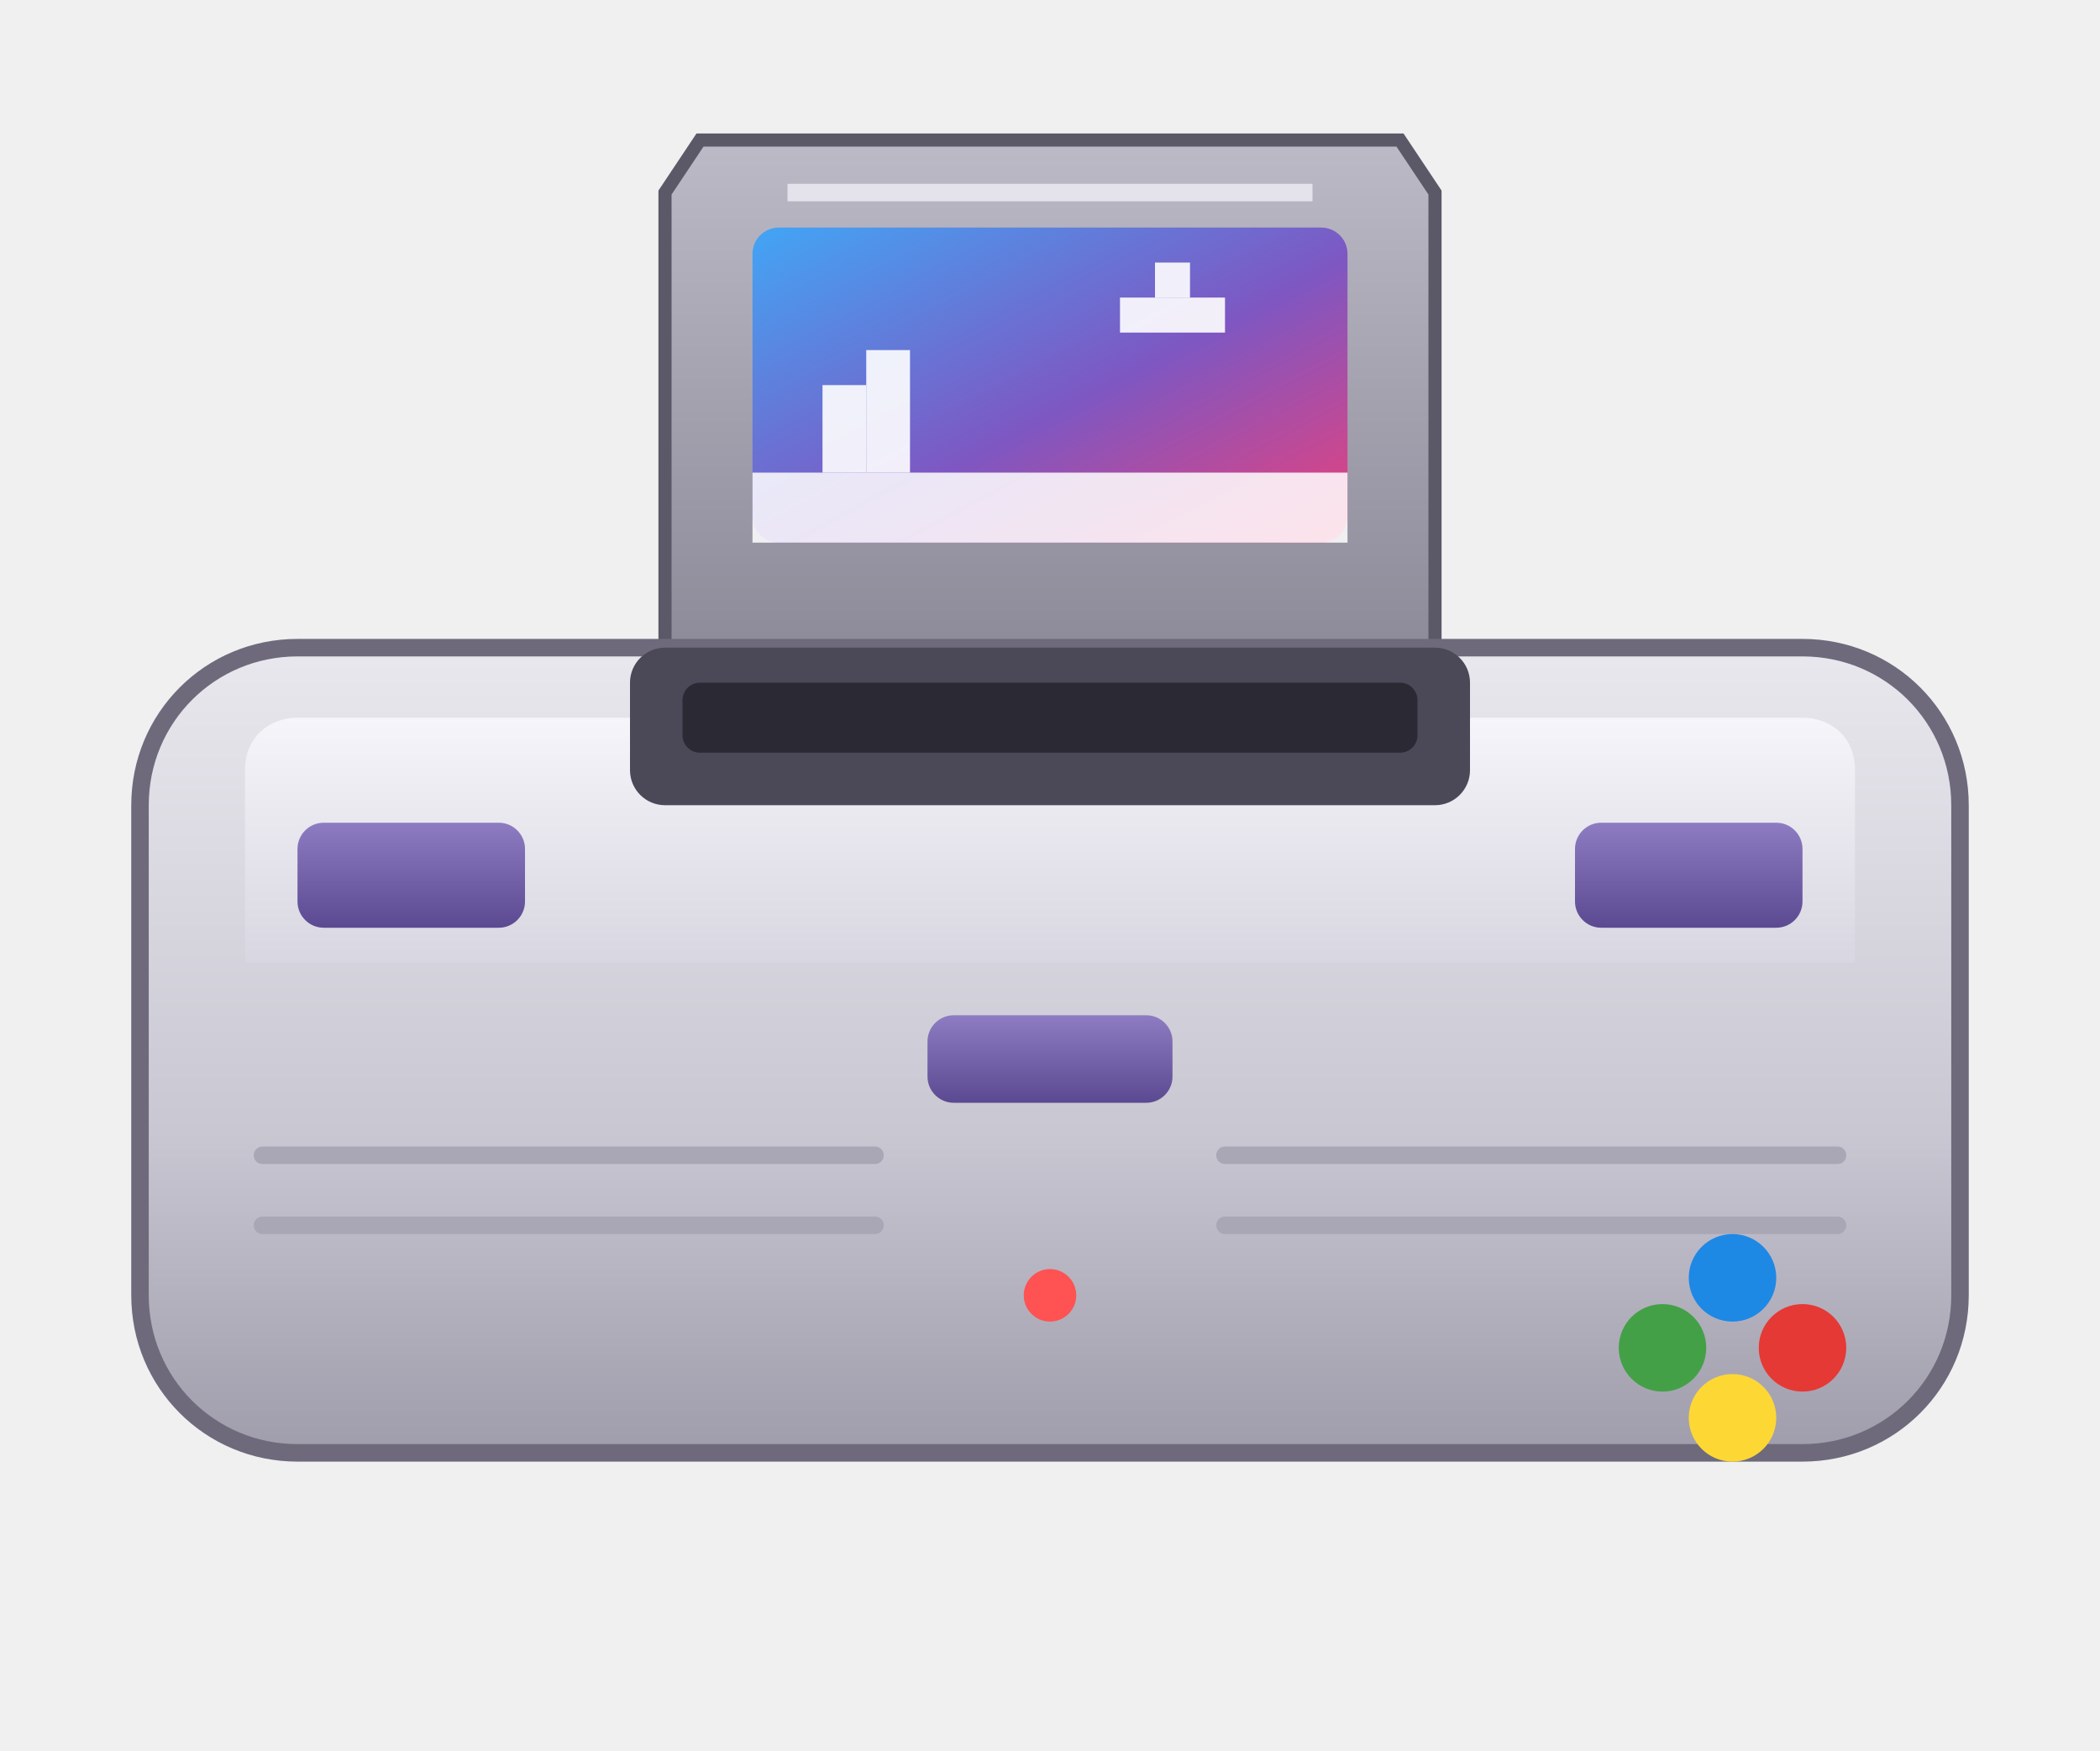
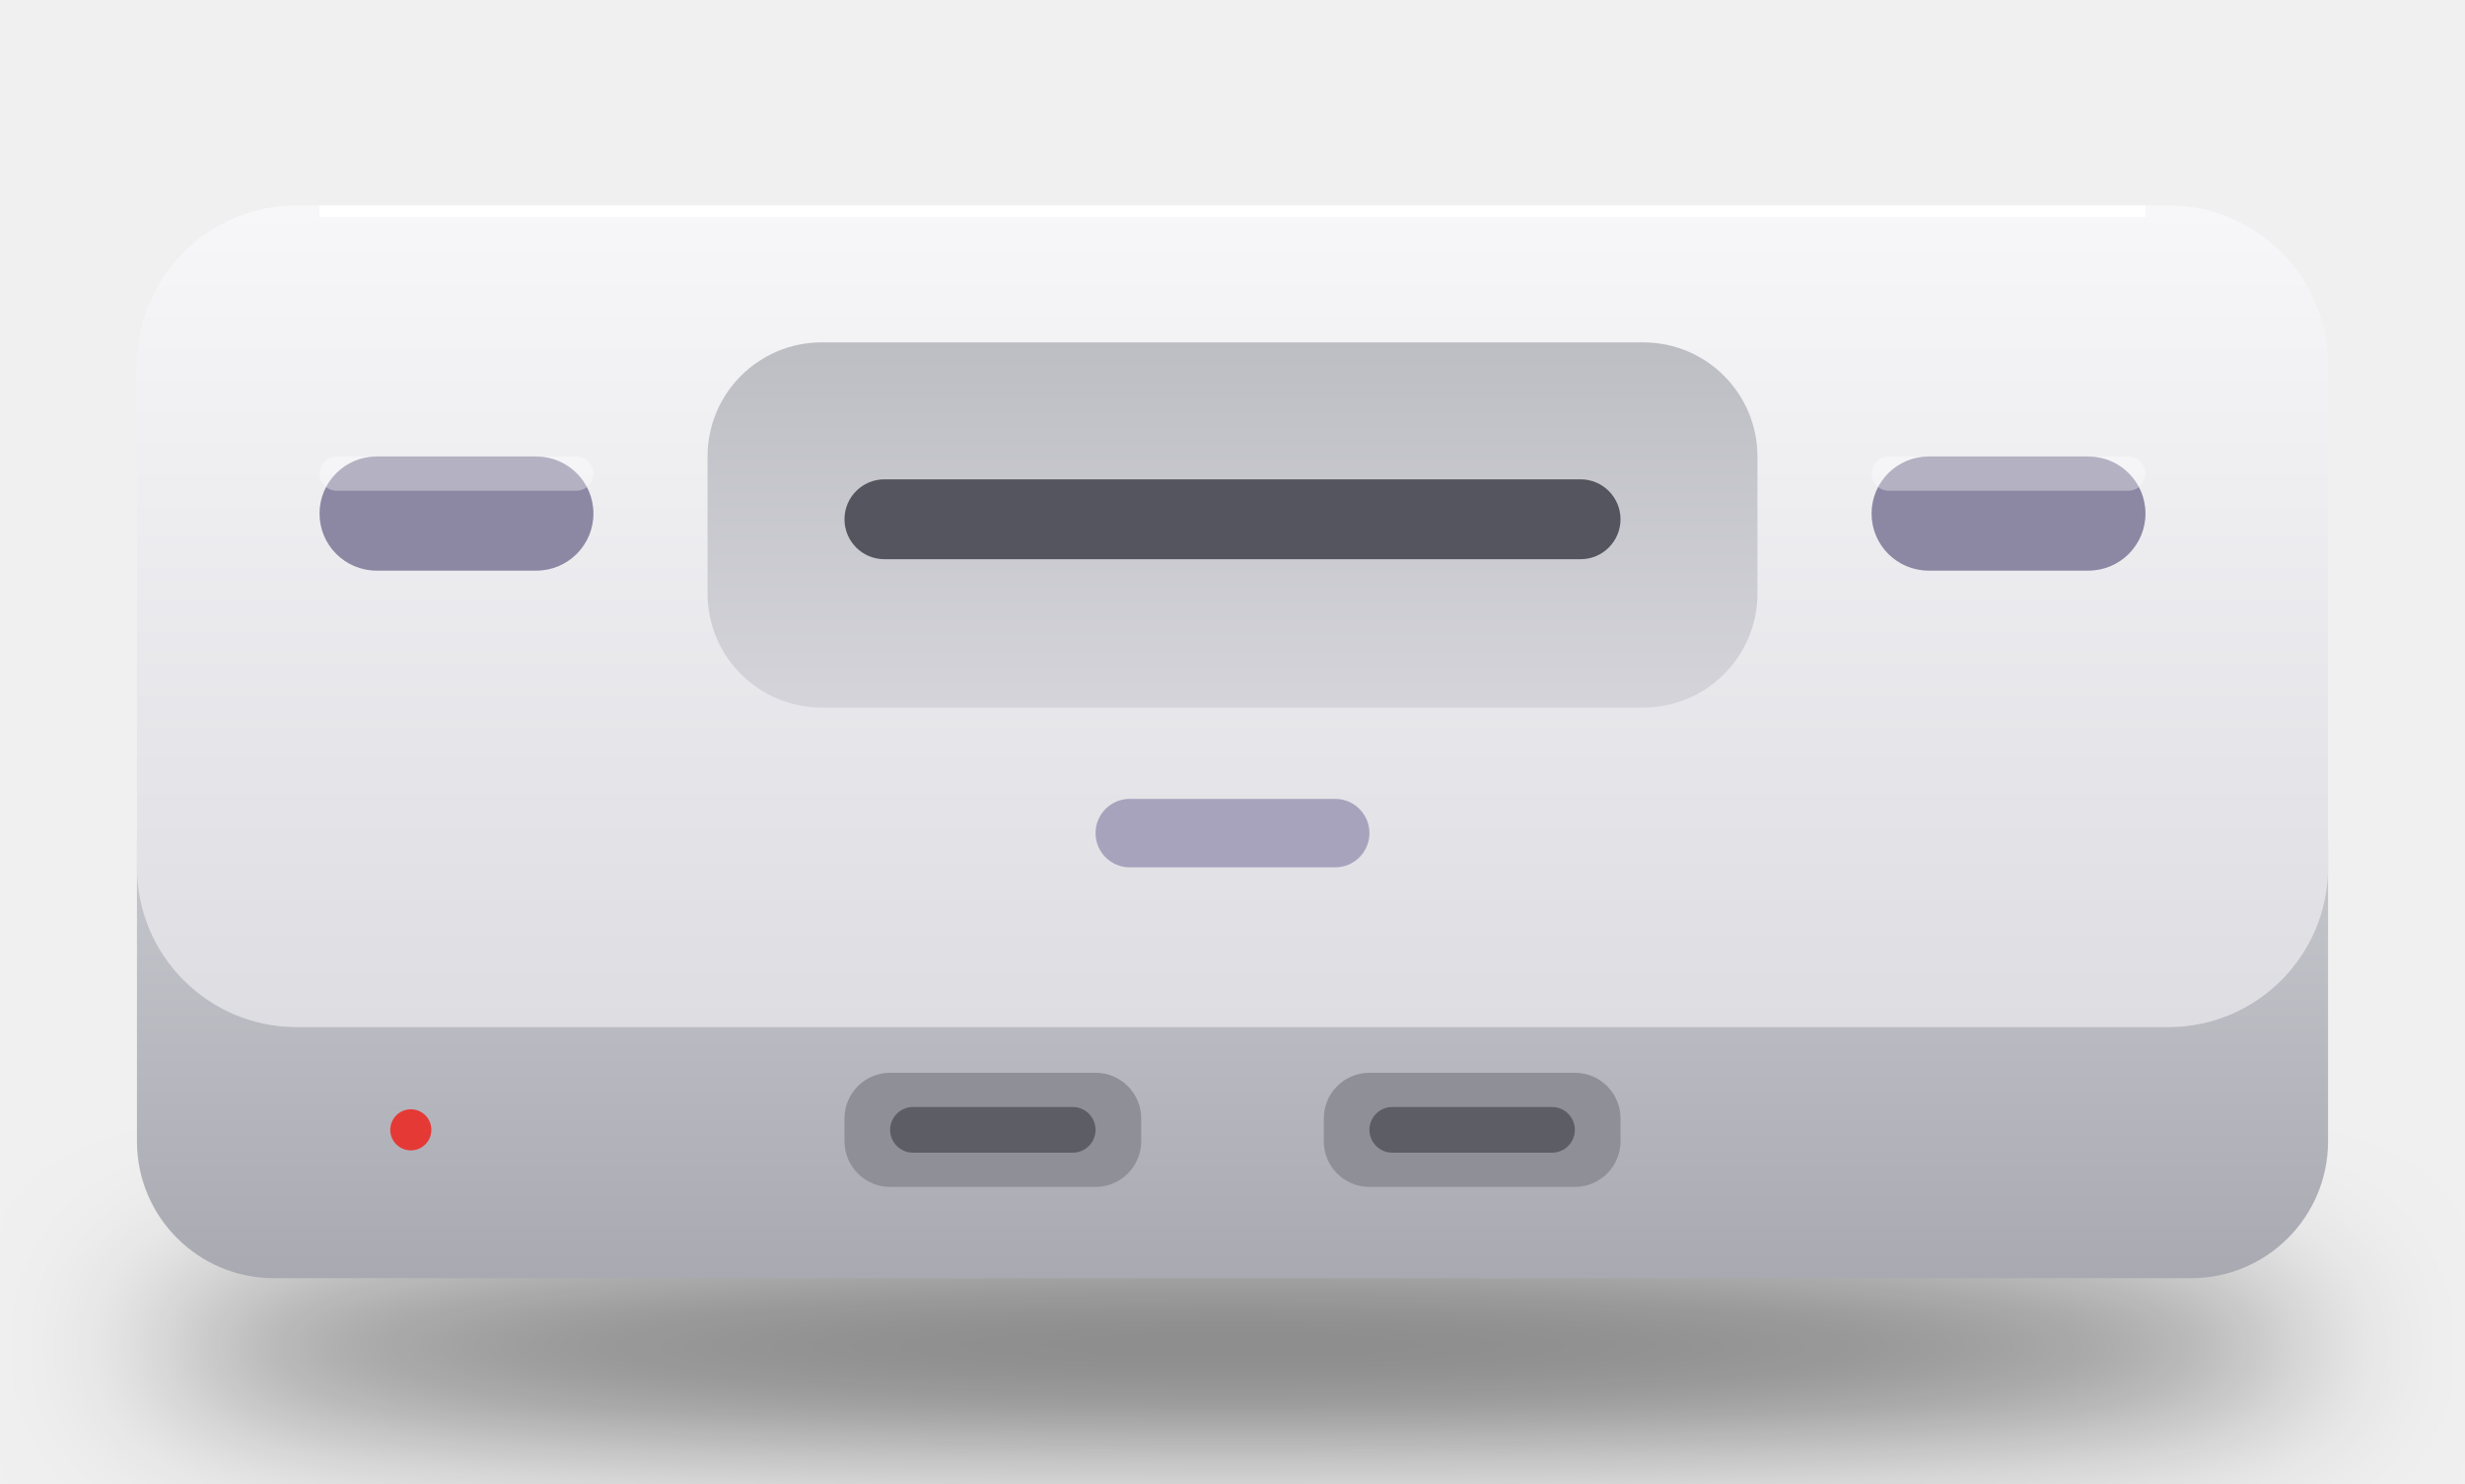
- <svg xmlns="http://www.w3.org/2000/svg" viewBox="0 0 240 200">
+ <svg xmlns="http://www.w3.org/2000/svg" viewBox="12 44 216 130">
  <defs>
-     <linearGradient id="body" x1="0" y1="0" x2="0" y2="1">
-       <stop offset="0" stop-color="#e9e8ee" />
-       <stop offset=".6" stop-color="#c9c7d2" />
-       <stop offset="1" stop-color="#9f9cab" />
+     <filter id="soft" x="-50%" y="-200%" width="200%" height="500%">
+       <feGaussianBlur stdDeviation="7" />
+     </filter>
+     <linearGradient id="top" x1="0" y1="0" x2="0" y2="1">
+       <stop offset="0" stop-color="#f7f7f9" />
+       <stop offset="1" stop-color="#dddde2" />
    </linearGradient>
-     <linearGradient id="top" x1="0" y1="0" x2="0" y2="1">
-       <stop offset="0" stop-color="#f6f5fa" />
-       <stop offset="1" stop-color="#d8d6e0" />
+     <linearGradient id="front" x1="0" y1="0" x2="0" y2="1">
+       <stop offset="0" stop-color="#cfcfd5" />
+       <stop offset="1" stop-color="#a9a9b2" />
    </linearGradient>
-     <linearGradient id="slider" x1="0" y1="0" x2="0" y2="1">
-       <stop offset="0" stop-color="#8e7cc3" />
-       <stop offset="1" stop-color="#5b4a91" />
-     </linearGradient>
-     <linearGradient id="cart" x1="0" y1="0" x2="0" y2="1">
-       <stop offset="0" stop-color="#bdbac7" />
-       <stop offset="1" stop-color="#8d8a99" />
-     </linearGradient>
-     <linearGradient id="label" x1="0" y1="0" x2="1" y2="1">
-       <stop offset="0" stop-color="#42a5f5" />
-       <stop offset=".55" stop-color="#7e57c2" />
-       <stop offset="1" stop-color="#ec407a" />
+     <linearGradient id="well" x1="0" y1="0" x2="0" y2="1">
+       <stop offset="0" stop-color="#bdbdc4" />
+       <stop offset="1" stop-color="#d4d4da" />
    </linearGradient>
  </defs>
-   <path d="M80 16h80l4 6v52H76V22z" fill="url(#cart)" stroke="#5b5868" stroke-width="1.5" />
-   <rect x="86" y="26" width="68" height="36" rx="3" fill="url(#label)" />
-   <rect x="86" y="54" width="68" height="8" fill="#fff" opacity=".85" />
-   <g fill="#fff" opacity=".9">
-     <rect x="94" y="44" width="5" height="10" />
-     <rect x="99" y="40" width="5" height="14" />
-     <rect x="128" y="34" width="12" height="4" />
-     <rect x="132" y="30" width="4" height="4" />
-   </g>
-   <path d="M90 22h60" stroke="#e4e2ea" stroke-width="2" />
-   <path d="M16 92c0-10 8-18 18-18h172c10 0 18 8 18 18v56c0 10-8 18-18 18H34c-10 0-18-8-18-18z" fill="url(#body)" stroke="#6e6a7c" stroke-width="2" />
-   <path d="M28 88c0-4 3-6 6-6h172c3 0 6 2 6 6v22H28z" fill="url(#top)" />
-   <rect x="72" y="74" width="96" height="18" rx="4" fill="#4b4858" />
-   <rect x="78" y="78" width="84" height="8" rx="2" fill="#2b2933" />
-   <rect x="34" y="94" width="26" height="12" rx="3" fill="url(#slider)" />
-   <rect x="180" y="94" width="26" height="12" rx="3" fill="url(#slider)" />
-   <rect x="106" y="116" width="28" height="10" rx="3" fill="url(#slider)" />
-   <g stroke="#a9a6b6" stroke-width="2" stroke-linecap="round">
-     <path d="M30 132h70M140 132h70M30 140h70M140 140h70" />
-   </g>
-   <circle cx="120" cy="148" r="3" fill="#ff5252" />
-   <g transform="translate(198 154)">
-     <circle cx="0" cy="-8" r="5" fill="#1e88e5" />
-     <circle cx="8" cy="0" r="5" fill="#e53935" />
-     <circle cx="-8" cy="0" r="5" fill="#43a047" />
-     <circle cx="0" cy="8" r="5" fill="#fdd835" />
-   </g>
+   <ellipse cx="120" cy="162" rx="96" ry="9" fill="#000" opacity=".5" filter="url(#soft)" />
+   <rect x="24" y="106" width="192" height="50" rx="12" fill="url(#front)" />
+   <rect x="24" y="62" width="192" height="72" rx="14" fill="url(#top)" />
+   <path d="M40 62.5h160" stroke="#fff" />
+   <rect x="74" y="74" width="92" height="32" rx="10" fill="url(#well)" />
+   <rect x="86" y="86" width="68" height="7" rx="3.5" fill="#55555f" />
+   <rect x="40" y="84" width="24" height="10" rx="5" fill="#8c87a3" />
+   <rect x="176" y="84" width="24" height="10" rx="5" fill="#8c87a3" />
+   <rect x="40" y="84" width="24" height="3" rx="1.5" fill="#fff" fill-opacity=".35" />
+   <rect x="176" y="84" width="24" height="3" rx="1.5" fill="#fff" fill-opacity=".35" />
+   <rect x="108" y="114" width="24" height="6" rx="3" fill="#a7a3bd" />
+   <rect x="86" y="138" width="26" height="10" rx="4" fill="#8f8f98" />
+   <rect x="128" y="138" width="26" height="10" rx="4" fill="#8f8f98" />
+   <rect x="90" y="141" width="18" height="4" rx="2" fill="#5d5d66" />
+   <rect x="132" y="141" width="18" height="4" rx="2" fill="#5d5d66" />
+   <circle cx="48" cy="143" r="1.8" fill="#e53935" />
</svg>
